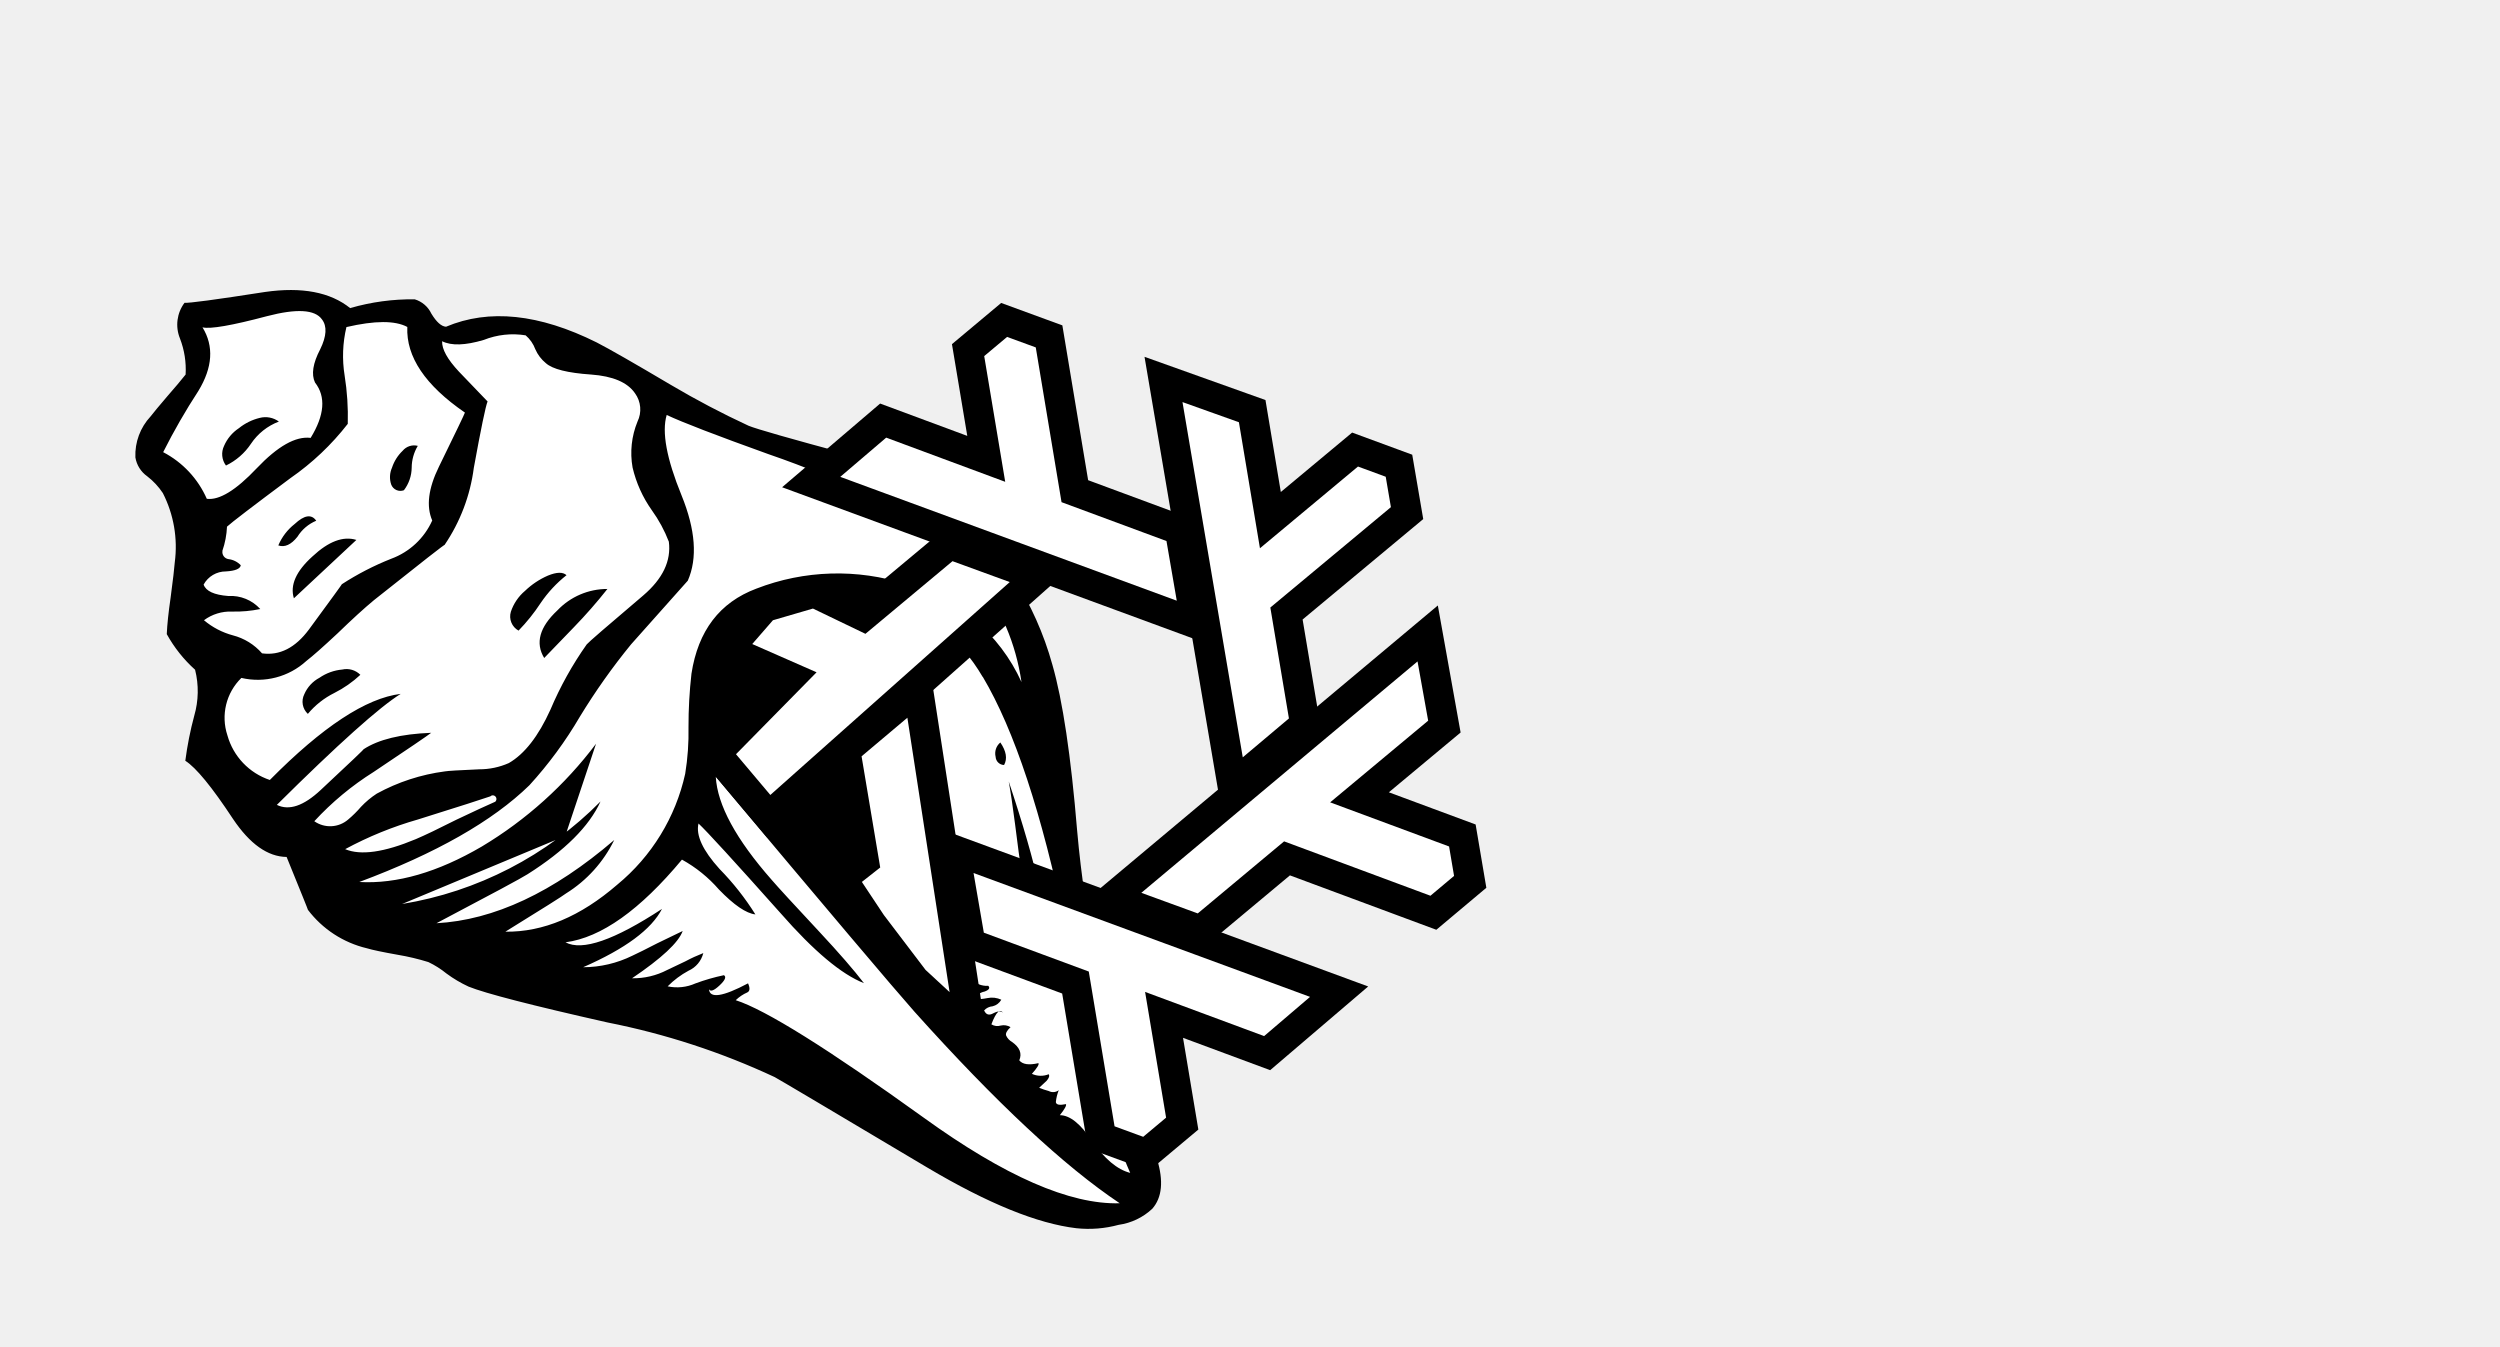
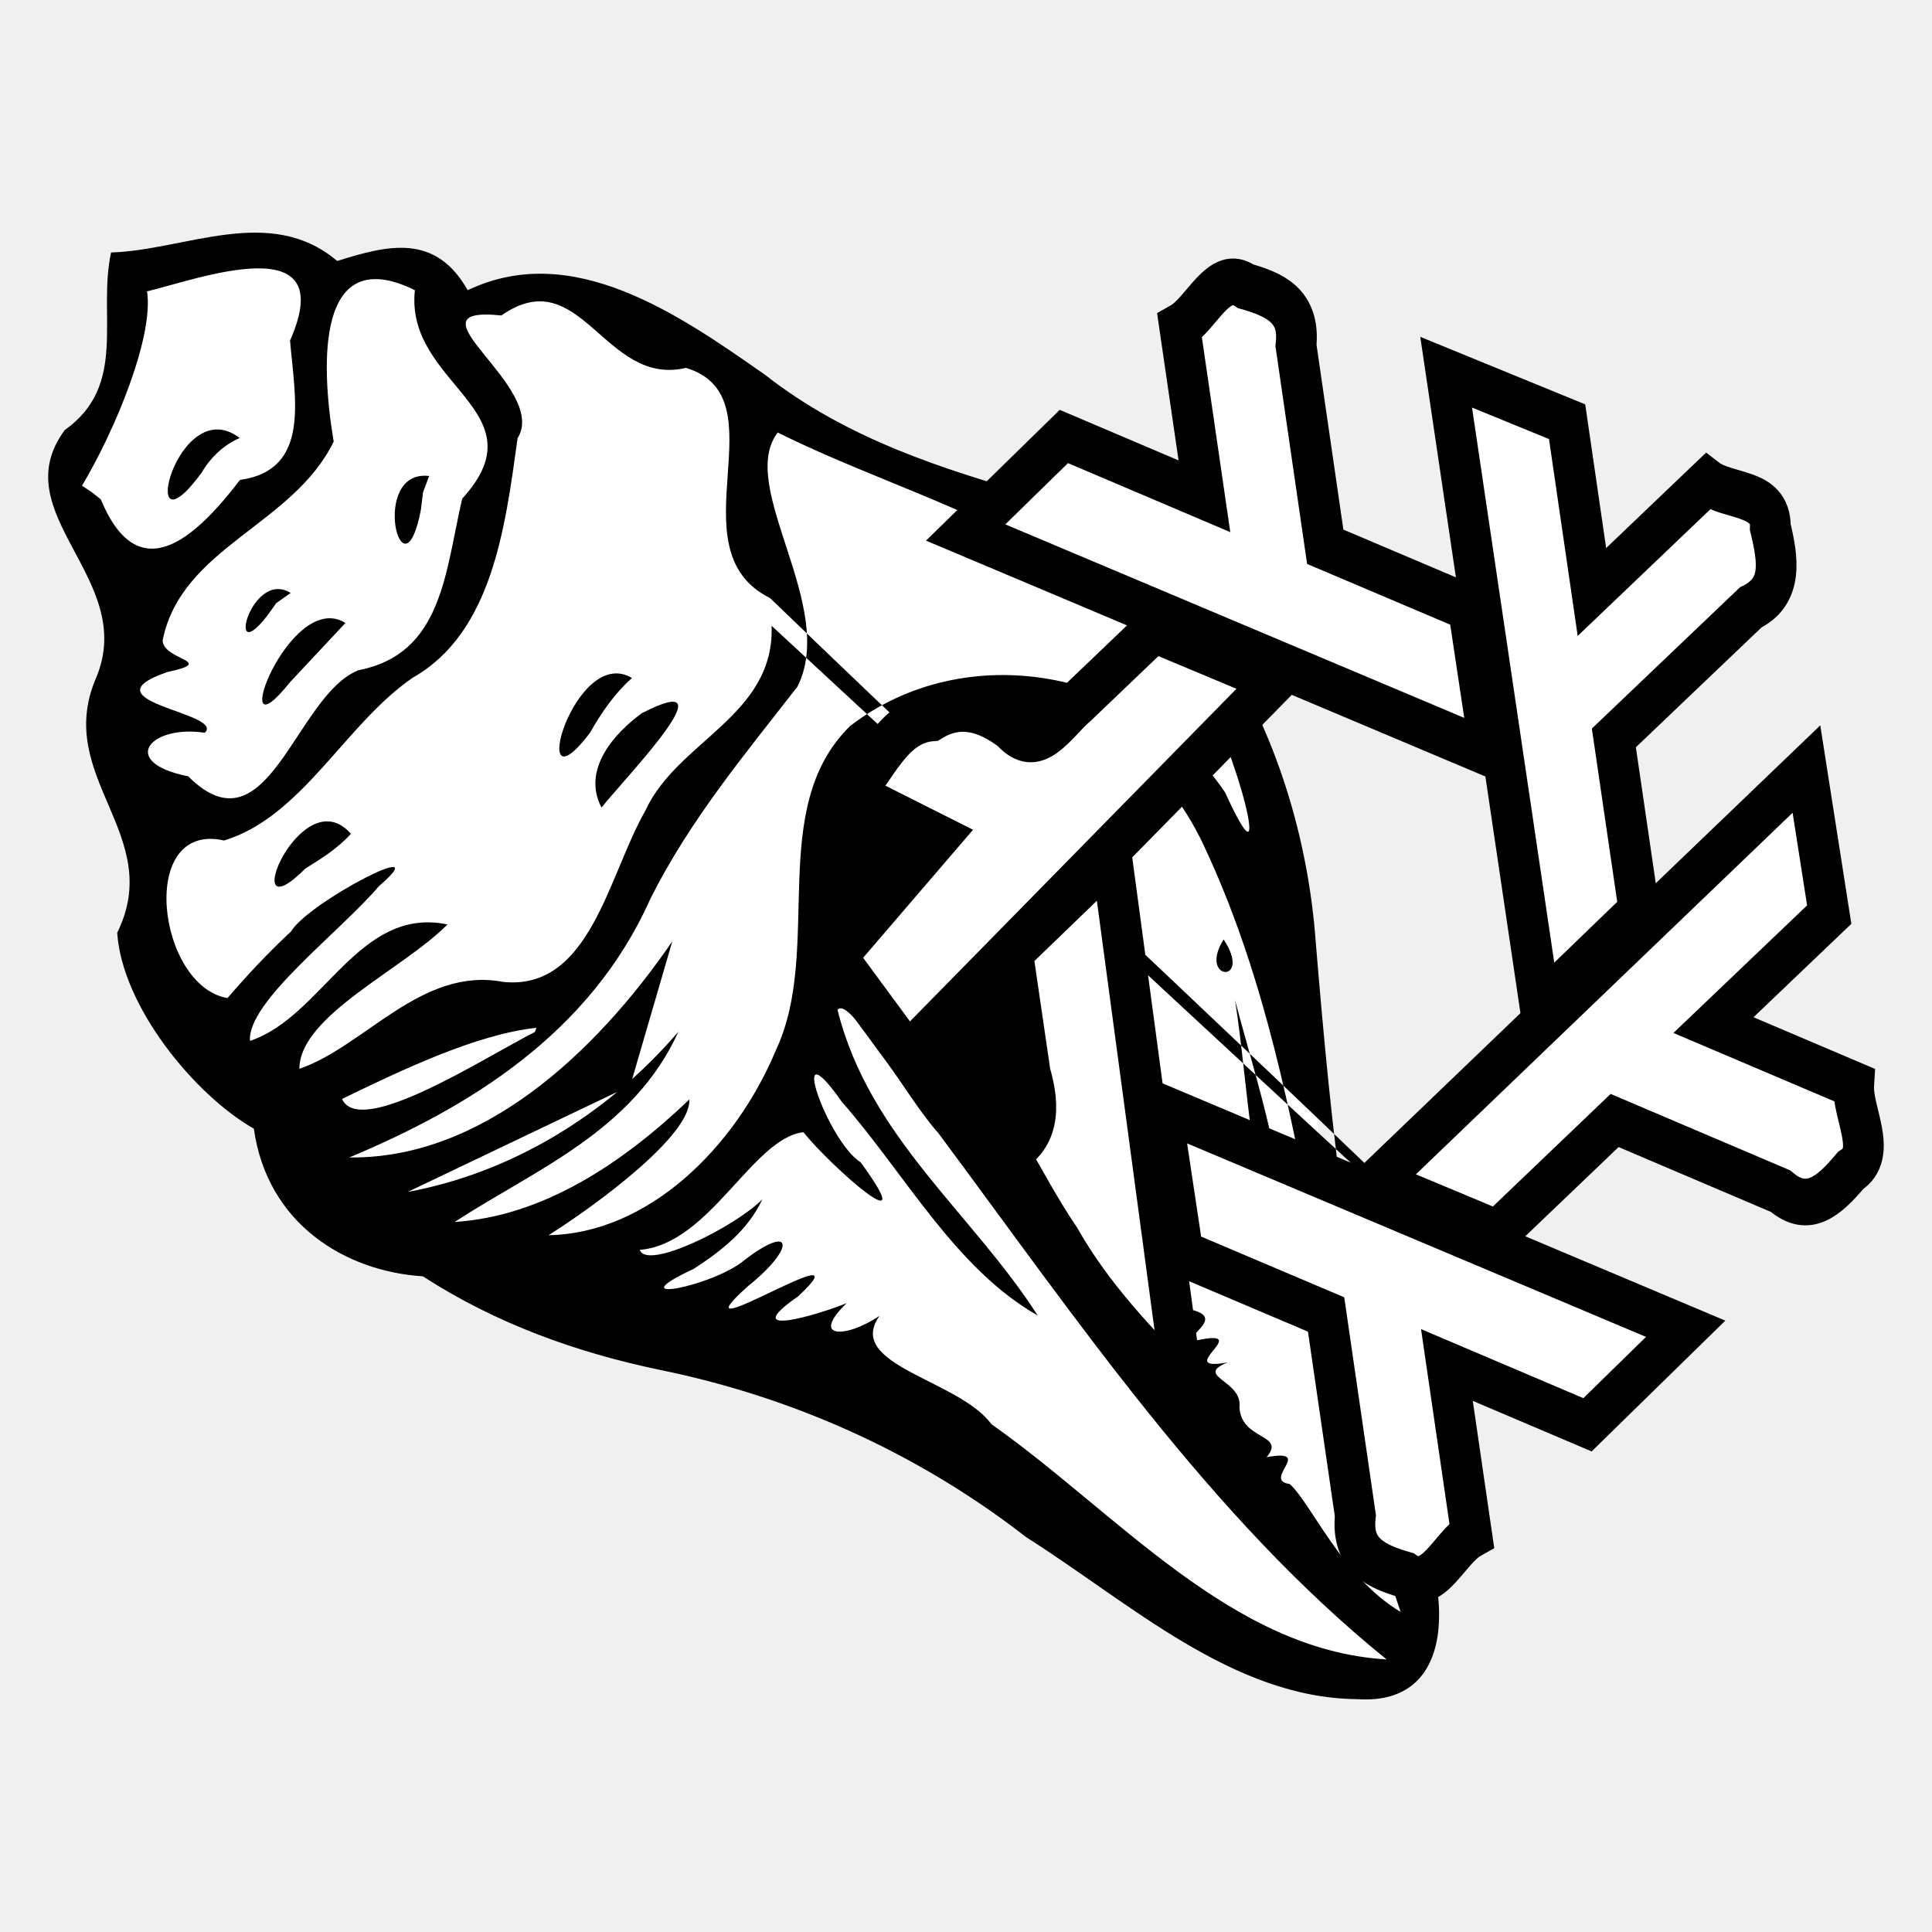
- <svg xmlns="http://www.w3.org/2000/svg" width="260" height="140" viewBox="30 215 65 35" version="1.1" id="svg1" xml:space="preserve">
+ <svg xmlns="http://www.w3.org/2000/svg" width="200" height="200" viewBox="30 220 60 60" version="1.1" id="svg1" xml:space="preserve">
  <defs id="defs1" />
  <g id="layer1">
-     <path style="fill:#ffffff;stroke:none;stroke-width:0.776;stroke-dasharray:none" d="m 56.534,230.477 c -0.207,0.103 -2.894,2.532 -2.894,2.532 l 1.24,4.341 2.997,0.93 -0.362,-4.186 z" id="path7" />
-     <path style="fill:#ffffff;stroke:none;stroke-width:0.776;stroke-dasharray:none" d="m 37.345,222.826 -2.339,0.475 0.073,1.535 -0.914,1.79 0.804,2.156 -0.219,2.814 0.767,0.914 -0.219,2.01 4.019,4.056 7.418,2.667 5.554,2.375 4.129,2.485 2.156,0.658 1.169,-0.438 0.183,-0.694 -0.694,-0.804 -0.548,-0.585 -0.658,-3.581 -2.96,-1.023 0.073,2.192 -4.202,-4.97 -2.266,-2.229 0.438,-2.996 1.242,-1.315 1.79,0.11 1.169,0.073 1.608,-1.425 -3.618,-1.242 0.146,-0.767 -4.056,-1.535 -2.96,-1.681 -2.266,-0.365 -1.06,0.292 -0.292,-0.621 -2.083,0.11 z" id="path6" />
-     <path d="m 39.107,223.013 q -0.779,-0.627 -2.215,-0.422 -1.946,0.303 -2.094,0.281 a 0.949,0.949 0 0 0 -0.119,0.928 2.241,2.241 0 0 1 0.147,0.938 q -0.177,0.224 -0.467,0.555 -0.338,0.395 -0.443,0.533 a 1.473,1.473 0 0 0 -0.396,1.067 0.748,0.748 0 0 0 0.307,0.49 1.814,1.814 0 0 1 0.407,0.437 3.074,3.074 45 0 1 0.31,1.801 q -0.015,0.213 -0.108,0.917 -0.084,0.577 -0.1,0.949 a 3.545,3.545 0 0 0 0.736,0.926 2.281,2.281 0 0 1 -0.021,1.194 8.945,8.945 0 0 0 -0.233,1.173 q 0.419,0.266 1.24,1.512 0.657,0.979 1.394,0.989 0.564,1.385 0.554,1.375 a 2.709,2.709 0 0 0 1.532,0.999 q 0.21,0.064 0.801,0.169 a 6.08,6.08 0 0 1 0.799,0.19 2.349,2.349 0 0 1 0.471,0.298 3.287,3.287 0 0 0 0.574,0.34 q 0.654,0.265 3.612,0.932 a 18.939,18.939 0 0 1 4.346,1.42 q 0.124,0.064 3.98,2.359 2.35,1.393 3.866,1.571 a 2.983,2.983 0 0 0 1.097,-0.088 1.603,1.603 0 0 0 0.875,-0.418 q 0.384,-0.438 0.124,-1.291 a 4.694,4.694 0 0 0 -0.278,-0.756 q -0.217,-0.554 -0.289,-0.746 a 29.246,29.246 0 0 1 -1.51,-7.035 q -0.242,-2.921 -0.644,-4.317 a 8.379,8.379 0 0 0 -2.646,-4.144 6.635,6.635 0 0 0 -2.622,-1.317 q -2.317,-0.624 -2.63,-0.752 a 22.781,22.781 0 0 1 -2.02,-1.062 q -1.436,-0.85 -1.931,-1.105 -2.241,-1.115 -3.916,-0.408 -0.182,-0.011 -0.382,-0.341 a 0.7,0.7 0 0 0 -0.433,-0.372 5.79,5.79 0 0 0 -1.674,0.227 z m 8.106,15.618 q -1.861,1.22 -2.51,0.869 1.392,-0.184 3.028,-2.15 a 3.537,3.537 0 0 1 0.961,0.777 q 0.587,0.607 0.948,0.648 a 6.959,6.959 0 0 0 -0.932,-1.182 q -0.655,-0.723 -0.547,-1.182 0.321,0.298 2.133,2.331 1.295,1.479 2.169,1.82 -0.391,-0.511 -1.166,-1.342 -0.993,-1.064 -1.231,-1.341 -1.395,-1.585 -1.456,-2.684 4.356,5.195 5.168,6.111 3.17,3.534 5.335,4.979 -1.939,0.057 -5.101,-2.229 -3.722,-2.679 -4.883,-3.051 a 1.019,1.019 0 0 1 0.303,-0.203 c 0.067,-0.035 0.072,-0.114 0.017,-0.235 q -0.988,0.524 -1.016,0.152 0.056,0.107 0.274,-0.097 0.218,-0.203 0.115,-0.267 a 5.138,5.138 0 0 0 -0.741,0.214 1.172,1.172 0 0 1 -0.722,0.076 2.279,2.279 0 0 1 0.542,-0.406 0.681,0.681 0 0 0 0.385,-0.459 4.22,4.22 0 0 0 -0.465,0.214 q -0.354,0.171 -0.475,0.226 a 1.903,1.903 0 0 1 -0.913,0.215 q 1.156,-0.781 1.317,-1.229 l -0.664,0.321 q -0.434,0.224 -0.642,0.32 a 2.905,2.905 0 0 1 -1.283,0.301 q 1.643,-0.718 2.052,-1.519 z m 8.34,-6.032 q 1.232,2.077 2.148,6.501 1,4.883 1.684,6.395 -0.504,-0.127 -0.999,-0.841 -0.445,-0.66 -0.83,-0.659 0.187,-0.235 0.159,-0.288 -0.251,0.053 -0.263,-0.053 a 1.178,1.178 0 0 1 0.075,-0.309 0.238,0.238 0 0 1 -0.258,0.022 2.011,2.011 0 0 1 -0.251,-0.085 l 0.194,-0.181 q 0.094,-0.107 0.055,-0.171 a 0.552,0.552 0 0 1 -0.438,-0.01 q 0.209,-0.235 0.169,-0.278 -0.369,0.086 -0.497,-0.073 0.115,-0.267 -0.191,-0.48 A 0.364,0.364 0 0 1 56.162,241.93 c -0.025,-0.057 0.013,-0.132 0.112,-0.224 a 0.339,0.339 0 0 0 -0.254,-0.042 0.293,0.293 0 0 1 -0.244,-0.031 q 0.185,-0.491 0.309,-0.289 -0.068,-0.096 -0.257,3.4e-4 -0.167,0.096 -0.241,-0.074 a 0.337,0.337 0 0 1 0.221,-0.107 0.352,0.352 45 0 0 0.226,-0.171 0.573,0.573 0 0 0 -0.361,-0.042 1.686,1.686 0 0 1 -0.355,0.033 0.421,0.421 0 0 1 0.281,-0.203 q 0.176,-0.064 0.096,-0.149 a 0.556,0.556 0 0 1 -0.456,-0.19 0.524,0.524 0 0 0 -0.449,-0.16 1.026,1.026 0 0 1 0.267,-0.15 0.589,0.589 0 0 0 0.262,-0.224 q -0.275,-0.042 -0.323,-0.117 c -0.032,-0.05 -0.011,-0.149 0.064,-0.299 a 0.902,0.902 0 0 1 -0.271,0.054 q -0.192,3e-4 -0.076,-0.128 0.231,0.064 0.519,-0.225 -0.096,-0.011 -0.435,-0.052 a 2.153,2.153 0 0 1 -0.422,-0.085 q 0.05,-0.107 0.31,-0.15 0.194,-0.022 0.149,-0.139 a 0.652,0.652 0 0 0 -0.329,-0.031 0.51,0.51 0 0 1 -0.318,-0.042 0.994,0.994 0 0 1 0.388,-0.181 q 0.252,-0.097 0.22,-0.246 -0.101,-0.085 -0.487,-0.063 -0.311,0.011 -0.289,-0.149 a 1.08,1.08 0 0 0 0.656,-0.215 1.094,1.094 0 0 0 -0.504,-0.127 q -0.34,-0.042 -0.342,-0.159 a 1.698,1.698 0 0 0 0.806,-0.215 q -0.102,-0.064 -0.661,-0.02 -0.429,0.023 -0.462,-0.266 a 1.458,1.458 0 0 0 0.947,-0.226 q -0.18,-0.032 -0.527,-0.106 l -0.538,-0.095 q 0.106,-0.139 0.503,-0.15 0.311,-0.011 0.314,-0.214 -0.924,-0.392 -0.914,-0.222 0.054,-0.011 0.216,-0.021 a 1.582,1.582 0 0 0 0.268,-0.033 q 0.324,-0.043 0.321,-0.16 a 2.913,2.913 0 0 0 -0.359,-0.063 c -0.155,-0.028 -0.271,-0.053 -0.348,-0.074 a 0.54,0.54 0 0 1 0.364,-0.161 0.566,0.566 0 0 0 0.372,-0.13 1.566,1.566 0 0 0 -0.538,-0.095 0.911,0.911 0 0 1 -0.526,-0.128 0.987,0.987 45 0 1 0.588,-0.15 1.105,1.105 0 0 0 0.587,-0.129 1.303,1.303 45 0 0 -0.704,-0.18 q -0.457,-0.03 -0.511,-0.18 a 3.669,3.669 0 0 0 0.957,-0.216 3.885,3.885 0 0 0 -1.134,-0.136 1.885,1.885 0 0 1 0.593,-0.215 2.037,2.037 0 0 0 0.582,-0.225 2.216,2.216 0 0 0 -0.8,-0.029 q -0.526,0.033 -0.623,-0.116 0.218,-0.064 0.697,-0.172 a 5.818,5.818 45 0 0 0.686,-0.183 q -0.276,-0.18 -0.969,-0.051 -0.682,0.119 -0.811,-0.02 a 3.259,3.259 0 0 0 0.764,-0.215 8.223,8.223 0 0 1 0.78,-0.289 2.135,2.135 0 0 0 -0.943,0.023 4.157,4.157 0 0 1 -0.938,0.119 3.559,3.559 0 0 1 1.001,-0.397 3.807,3.807 0 0 0 1.001,-0.396 3.147,3.147 45 0 0 -1.489,0.195 q -1.281,0.418 -1.519,0.462 a 4.723,4.723 0 0 1 1.377,-0.728 3.922,3.922 0 0 0 1.163,-0.567 q -0.225,0.011 -3.007,0.795 1.501,-1.262 2.843,-1.2 1.406,0.081 2.312,1.626 z m 1.651,7.163 q 0.133,-1.12 -0.977,-4.444 0.077,0.427 0.166,1.12 0.11,0.875 0.147,1.098 a 7.47,7.47 0 0 0 0.664,2.227 z m -1.195,-5.458 a 0.37,0.37 45 0 0 -0.123,0.373 0.225,0.225 0 0 0 0.22,0.213 q 0.135,-0.245 -0.097,-0.586 z m -10.511,0.032 a 10.402,10.402 0 0 1 -2.97,2.673 q -1.718,1.005 -3.187,0.923 2.987,-1.115 4.423,-2.515 a 10.51,10.51 45 0 0 1.313,-1.784 16.714,16.714 0 0 1 1.331,-1.88 l 1.475,-1.656 q 0.383,-0.875 -0.163,-2.218 -0.583,-1.428 -0.386,-2.09 0.61,0.287 2.643,1.018 a 24.771,24.771 0 0 1 2.867,1.189 q 3.268,1.71 3.715,4.738 a 4.599,4.599 0 0 0 -2.995,-2.543 5.83,5.83 0 0 0 -3.9,0.114 q -1.428,0.536 -1.686,2.211 a 12.028,12.028 45 0 0 -0.077,1.387 6.714,6.714 0 0 1 -0.086,1.216 5.176,5.176 0 0 1 -1.767,2.883 q -1.435,1.241 -2.909,1.222 1.454,-0.898 1.578,-0.995 a 3.377,3.377 0 0 0 1.253,-1.389 q -2.379,2.042 -4.622,2.164 2.155,-1.135 2.368,-1.274 1.455,-0.92 1.898,-1.892 a 9.379,9.379 0 0 1 -5.16,2.666 q 4.242,-1.768 4.242,-1.768 c 0,0 0.268,-0.801 0.802,-2.402 z m 6.366,-3.533 a 6.229,6.229 0 0 0 -0.892,0.514 1.723,1.723 0 0 1 -0.891,0.354 q 0.917,-0.876 1.783,-0.867 z m -8.986,5.041 q -0.319,0.139 -1.017,0.471 -0.698,0.353 -1.051,0.503 -1.234,0.515 -1.836,0.26 a 9.441,9.441 0 0 1 1.894,-0.772 q 1.607,-0.504 1.881,-0.601 a 0.09,0.09 0 0 1 0.128,-4.5e-4 0.096,0.096 0 0 1 -3.06e-4,0.14 z m -5.861,-0.564 a 1.706,1.706 0 0 1 -1.104,-1.16 1.448,1.448 0 0 1 0.363,-1.494 1.873,1.873 0 0 0 1.688,-0.44 q 0.249,-0.192 0.81,-0.716 0.574,-0.556 0.949,-0.866 1.881,-1.496 1.834,-1.433 a 4.625,4.625 0 0 0 0.762,-2.006 q 0.28,-1.536 0.358,-1.728 0.05,0.054 -0.747,-0.777 -0.447,-0.479 -0.435,-0.788 0.361,0.181 1.083,-0.034 a 2.061,2.061 0 0 1 1.088,-0.12 0.877,0.877 0 0 1 0.252,0.362 0.968,0.968 0 0 0 0.274,0.362 q 0.261,0.234 1.176,0.296 0.851,0.062 1.142,0.487 a 0.716,0.716 0 0 1 0.065,0.736 2.153,2.153 0 0 0 -0.128,1.195 3.175,3.175 45 0 0 0.499,1.108 3.621,3.621 0 0 1 0.444,0.82 q 0.096,0.747 -0.666,1.398 -1.411,1.197 -1.469,1.272 a 9.024,9.024 0 0 0 -0.944,1.698 q -0.469,1.035 -1.082,1.388 a 1.883,1.883 0 0 1 -0.771,0.162 q -0.783,0.034 -0.89,0.054 a 5.051,5.051 0 0 0 -1.773,0.579 2.249,2.249 0 0 0 -0.409,0.342 2.907,2.907 0 0 1 -0.334,0.331 0.716,0.716 0 0 1 -0.88,0.044 7.583,7.583 0 0 1 1.545,-1.283 q 1.359,-0.909 1.494,-1.016 -1.179,0.045 -1.762,0.43 0.056,-0.032 -1.112,1.058 -0.664,0.62 -1.139,0.386 2.392,-2.372 3.22,-2.886 -1.351,0.164 -3.401,2.237 z m 7.131,-3.171 q 0.034,-0.032 0.773,-0.801 a 13.132,13.132 0 0 0 0.872,-0.995 1.788,1.788 0 0 0 -1.301,0.557 q -0.697,0.653 -0.343,1.238 z m 0.581,-2.155 q -0.141,-0.128 -0.482,0.011 a 2.016,2.016 0 0 0 -0.595,0.396 1.215,1.215 0 0 0 -0.37,0.545 0.421,0.421 0 0 0 0.2,0.49 4.791,4.791 0 0 0 0.574,-0.716 3.238,3.238 0 0 1 0.673,-0.725 z m -5.359,2.592 a 0.506,0.506 0 0 0 -0.471,-0.138 1.238,1.238 0 0 0 -0.593,0.214 0.878,0.878 0 0 0 -0.394,0.427 0.433,0.433 0 0 0 0.092,0.512 2.129,2.129 0 0 1 0.691,-0.545 2.933,2.933 0 0 0 0.675,-0.471 z m -3.588,-3.224 a 2.229,2.229 0 0 0 0.12,-0.629 q 0.172,-0.16 1.65,-1.262 a 6.757,6.757 0 0 0 1.49,-1.411 6.788,6.788 0 0 0 -0.082,-1.258 3.22,3.22 0 0 1 0.047,-1.258 q 1.109,-0.258 1.583,-0.003 -0.05,1.163 1.498,2.226 -0.014,0.054 -0.676,1.408 -0.414,0.844 -0.174,1.398 a 1.879,1.879 0 0 1 -1.065,0.994 7.272,7.272 0 0 0 -1.287,0.664 q 0.034,-0.032 -0.853,1.175 -0.532,0.716 -1.22,0.621 a 1.502,1.502 0 0 0 -0.758,-0.468 1.95,1.95 0 0 1 -0.752,-0.393 1.148,1.148 0 0 1 0.732,-0.225 3.225,3.225 0 0 0 0.732,-0.066 1.035,1.035 45 0 0 -0.831,-0.339 q -0.553,-0.042 -0.642,-0.297 a 0.658,0.658 0 0 1 0.58,-0.342 q 0.366,-0.022 0.386,-0.161 a 0.529,0.529 0 0 0 -0.32,-0.159 0.185,0.185 0 0 1 -0.156,-0.213 z m 3.484,-0.284 q -0.513,-0.159 -1.142,0.429 -0.64,0.577 -0.483,1.089 z m 1.596,-2.446 a 0.388,0.388 0 0 0 -0.394,0.129 1.07,1.07 45 0 0 -0.276,0.439 0.6,0.6 0 0 0 -0.021,0.437 0.255,0.255 0 0 0 0.331,0.149 0.987,0.987 45 0 0 0.202,-0.587 1.116,1.116 0 0 1 0.158,-0.566 z m -2.64,1.947 q -0.184,-0.266 -0.562,0.086 a 1.396,1.396 0 0 0 -0.424,0.556 q 0.25,0.085 0.497,-0.225 a 1.051,1.051 0 0 1 0.489,-0.417 z m -3.979,-1.784 a 16.45,16.45 0 0 1 0.915,-1.591 q 0.557,-0.918 0.107,-1.653 0.305,0.074 1.678,-0.291 1.154,-0.301 1.427,0.083 0.206,0.266 -0.045,0.779 -0.285,0.545 -0.135,0.863 0.431,0.553 -0.113,1.44 -0.583,-0.073 -1.404,0.792 -0.809,0.855 -1.296,0.792 a 2.502,2.502 0 0 0 -1.133,-1.212 z m 3.007,-0.795 a 0.592,0.592 0 0 0 -0.496,-0.095 1.383,1.383 0 0 0 -0.543,0.268 1.049,1.049 0 0 0 -0.385,0.459 0.495,0.495 0 0 0 0.049,0.512 1.635,1.635 45 0 0 0.65,-0.566 1.521,1.521 0 0 1 0.725,-0.577 z" id="path1" style="stroke-width:0.265" />
-     <g id="g6" transform="matrix(0.1655623,0.06092787,-0.06092787,0.1655623,51.26429,219.6541)" style="fill:#ffffff;stroke:#000000;stroke-width:4.399;stroke-dasharray:none">
-       <path fill="#7ebae4" d="M 50.732,43.771 25.652,90.64 15.126,84.645 21.613,70.292 11.475,69.67 14.417,61.931 20.557,57.391 28.532,58.16 36.802,43.808 Z m 2.318,42.094 60.409,0.003 -6.827,12.164 -16.205,-0.045 8.047,14.115 -3.45,6.01 -7.05,0.008 L 76.529,98.023 60.046,97.989 Z M 88.21,62.791 58.008,10.131 71.888,10 l 8.063,14.148 8.12,-14.072 6.897,0.002 3.532,6.143 -11.57,20.024 8.213,14.386 z" clip-rule="evenodd" fill-rule="evenodd" id="path1-6" style="fill:#ffffff;stroke:#000000;stroke-width:4.399;stroke-dasharray:none" />
-       <path fill="#5277c3" d="M 39.831,65.463 64.579,110.198 54.132,105.866 45.35,100.259 38.927,95.557 41.111,92.009 32.898,77.623 Z M 74.911,42.256 14.502,42.253 21.33,30.09 37.534,30.135 29.487,16.02 l 3.45,-6.01 7.051,-0.01 11.444,20.097 16.484,0.034 6.996,12.124 z m 2.357,42.216 30.207,-52.658 7.052,12.034 -8.141,14.102 16.168,0.043 3.446,6.013 -3.519,6.15 -23.013,-0.073 -8.27,14.352 z" clip-rule="evenodd" fill-rule="evenodd" id="path2" style="fill:#ffffff;stroke:#000000;stroke-width:4.399;stroke-dasharray:none" />
+     <g id="g1" transform="matrix(1.628972,0,0,1.866269,-38.69694,-217.7226)">
+       <g id="g2" transform="translate(-0.3555858,0.2327724)">
+         <path style="fill:#ffffff;stroke:none;stroke-width:0.776;stroke-dasharray:none" d="m 66.381,246.116 c -0.846,0.918 -2.461,1.683 -2.823,2.779 0.39,1.365 0.78,2.729 1.17,4.094 0.999,0.31 1.998,0.62 2.997,0.93 -0.17,-1.502 -0.182,-3.032 -0.451,-4.516 -0.297,-1.096 -0.595,-2.191 -0.892,-3.287 z" id="path7" />
+         <path style="fill:#ffffff;stroke:none;stroke-width:0.776;stroke-dasharray:none" d="m 47.192,238.465 c -0.78,0.158 -1.559,0.317 -2.339,0.475 -0.014,0.729 0.258,1.519 -0.238,2.144 -0.161,0.527 -0.81,1.025 -0.453,1.582 0.248,0.834 0.816,1.623 0.595,2.523 -0.015,0.697 -0.192,1.447 -0.104,2.111 0.299,0.428 0.894,0.767 0.657,1.358 -0.01,0.511 -0.21,1.09 -0.103,1.56 1.353,1.331 2.653,2.747 4.04,4.024 2.808,1.05 5.673,1.953 8.439,3.109 1.622,0.74 3.323,1.326 4.893,2.169 1.29,0.744 2.534,1.59 3.853,2.27 0.69,0.172 1.385,0.498 2.072,0.578 0.426,-0.25 1.201,-0.184 1.198,-0.822 0.195,-0.504 -0.506,-0.809 -0.737,-1.209 -0.667,-0.472 -0.519,-1.354 -0.725,-2.059 -0.121,-0.661 -0.243,-1.321 -0.364,-1.982 -0.987,-0.341 -1.973,-0.682 -2.96,-1.023 0.024,0.731 0.049,1.462 0.073,2.192 -1.555,-1.786 -3.008,-3.666 -4.629,-5.39 -0.613,-0.603 -1.226,-1.206 -1.839,-1.809 0.182,-1.012 0.238,-2.085 0.497,-3.059 0.433,-0.39 0.791,-0.972 1.269,-1.248 0.958,0.059 1.916,0.117 2.874,0.177 0.536,-0.475 1.072,-0.95 1.608,-1.425 -1.206,-0.414 -2.412,-0.828 -3.618,-1.242 0.267,-0.603 0.088,-0.957 -0.574,-1.04 -1.605,-0.643 -3.294,-1.105 -4.749,-2.065 -0.795,-0.428 -1.532,-1.022 -2.475,-1.028 -0.698,-0.104 -1.404,-0.337 -2.079,-0.011 -0.583,0.321 -0.405,-0.915 -1.122,-0.507 -0.806,0.027 -1.631,0.203 -2.386,-0.175 -0.191,-0.06 -0.382,-0.121 -0.573,-0.181 z" id="path6" />
+         <path d="m 48.954,238.653 c -1.282,-0.946 -2.887,-0.178 -4.309,-0.14 -0.261,1.055 0.325,2.207 -0.883,2.955 -1.185,1.4 1.402,2.477 0.594,4.131 -0.807,1.647 1.329,2.603 0.406,4.234 0.093,1.231 1.485,2.706 2.605,3.26 0.254,1.582 1.738,2.375 3.222,2.457 1.389,0.785 2.928,1.268 4.519,1.557 2.494,0.445 4.887,1.362 6.987,2.786 1.981,1.096 3.931,2.67 6.293,2.693 2.086,0.13 1.754,-2.108 0.976,-3.306 -1.102,-2.983 -1.453,-6.156 -1.753,-9.299 -0.263,-3.166 -2.134,-6.459 -5.313,-7.414 -1.808,-0.451 -3.624,-0.952 -5.183,-2.017 -1.66,-1.017 -3.682,-2.239 -5.671,-1.409 -0.615,-0.95 -1.518,-0.753 -2.489,-0.486 z m 8.106,15.618 c -0.54,0.468 -2.201,1.184 -2.335,0.839 1.334,-0.094 2.15,-1.86 3.119,-1.958 0.515,0.563 2.304,1.945 1.091,0.501 -0.634,-0.349 -1.432,-2.339 -0.36,-1.009 1.214,1.209 2.162,2.776 3.736,3.558 -1.249,-1.702 -3.215,-2.975 -3.816,-5.085 0.226,-0.262 1.333,1.487 1.92,2.048 2.643,3.1 5.187,6.39 8.547,8.76 -2.964,-0.15 -5.139,-2.443 -7.533,-3.914 -0.618,-0.741 -2.807,-0.982 -2.132,-1.804 -0.648,0.381 -1.333,0.382 -0.627,-0.211 -0.483,0.176 -2.128,0.615 -0.921,-0.116 1.409,-1.157 -2.519,1.046 -0.952,-0.173 0.887,-0.619 0.87,-1.056 -0.066,-0.434 -0.578,0.439 -2.481,0.766 -0.978,0.153 0.505,-0.287 1.025,-0.629 1.307,-1.154 z m 8.34,-6.032 c 2.21,3.982 2.173,8.715 3.831,12.896 -1.12,-0.582 -1.705,-1.809 -2.116,-2.129 -0.538,-0.063 0.489,-0.594 -0.44,-0.446 0.378,-0.394 -0.482,-0.271 -0.518,-0.831 0.069,-0.45 -0.879,-0.514 -0.225,-0.746 -1.079,0.168 0.544,-0.576 -0.587,-0.368 -0.32,-0.06 0.689,-0.408 -0.257,-0.535 -0.946,-0.222 0.53,-0.385 -0.252,-0.762 -0.149,-0.33 -0.489,-0.075 0.243,-0.486 -0.614,-0.046 -1.086,-0.105 -0.398,-0.426 -1.491,0.163 0.768,-0.594 -0.526,-0.563 -0.917,-0.105 1.211,-0.411 -0.136,-0.49 -0.908,-0.15 1.342,-0.48 -0.196,-0.394 -1.404,-0.211 1.526,-0.476 -0.127,-0.613 -1.255,-0.092 1.221,-0.297 -0.041,-0.605 -1.391,-0.089 1.235,-0.192 -0.267,-0.378 -0.294,-0.166 1.277,-0.381 0.053,-0.419 -1.556,-0.195 1.662,-0.335 0.129,-0.581 -1.035,-0.034 -0.411,-0.286 0.261,-0.403 -0.483,-0.165 -1.705,-0.077 -0.541,-0.351 1.748,-0.449 -2.186,-0.112 -0.144,-0.543 2.049,-0.521 -2.58,0.074 -0.33,-0.469 1.98,-0.673 -1.355,0.03 -0.863,-0.275 0.763,-0.226 2.565,-0.879 0.821,-0.628 -0.763,0.214 -2.958,1.002 -1.232,0.11 0.726,-0.225 2.476,-1.067 0.843,-0.582 -0.72,0.139 -3.045,1.039 -1.402,0.042 1.217,-0.92 3.153,-0.899 4.058,0.446 0.132,0.167 0.25,0.345 0.357,0.528 z m 1.651,7.163 c 0.039,-1.533 -0.537,-2.998 -0.977,-4.444 0.266,1.493 0.267,3.066 0.977,4.444 z m -1.195,-5.458 c -0.499,0.692 0.567,0.753 0,0 z m -10.511,0.032 c -1.48,1.883 -3.647,3.624 -6.157,3.596 2.272,-0.831 4.589,-2.055 5.736,-4.299 0.754,-1.316 1.806,-2.41 2.806,-3.535 0.774,-1.338 -1.167,-3.331 -0.375,-4.229 2.812,1.221 6.239,1.798 8.119,4.469 0.565,0.607 1.405,3.429 0.411,1.522 -1.616,-2.096 -4.978,-2.575 -7.152,-1.106 -1.602,1.374 -0.509,3.71 -1.411,5.389 -0.787,1.645 -2.45,3.053 -4.336,3.083 0.926,-0.51 2.72,-1.666 2.683,-2.258 -1.269,1.059 -2.789,1.944 -4.474,2.038 1.529,-0.871 3.404,-1.507 4.266,-3.166 -1.381,1.404 -3.216,2.353 -5.16,2.666 1.414,-0.589 2.828,-1.179 4.242,-1.768 0.268,-0.8 0.535,-1.601 0.802,-2.402 z m 6.366,-3.533 c -0.552,0.393 -2.556,1.378 -1.102,0.335 0.331,-0.202 0.711,-0.339 1.102,-0.335 z m -8.986,5.041 c -1.006,0.449 -3.334,1.768 -3.677,1.115 1.15,-0.488 2.575,-1.08 3.707,-1.184 l -0.03,0.07 z m -5.861,-0.564 c -1.338,-0.2 -1.725,-2.951 -0.064,-2.622 1.491,-0.397 2.303,-1.931 3.589,-2.705 1.518,-0.749 1.768,-2.487 2.006,-3.988 0.606,-0.852 -2.235,-2.218 -0.309,-2.044 1.516,-0.923 1.961,1.195 3.519,0.872 1.854,0.488 -0.268,3.021 1.604,3.831 5.086,4.278 10.273,8.439 15.313,12.769 -5.142,-4.043 -10.192,-8.203 -15.284,-12.308 0.06,1.5 -1.798,1.913 -2.406,3.075 -0.708,1.075 -1.052,3.002 -2.712,2.851 -1.558,-0.259 -2.639,1.075 -3.885,1.446 0.003,-0.883 1.982,-1.656 2.823,-2.402 -1.698,-0.311 -2.38,1.539 -3.764,1.937 -0.059,-0.653 1.725,-1.817 2.459,-2.576 1.164,-0.868 -1.353,0.273 -1.676,0.755 -0.426,0.344 -0.829,0.721 -1.213,1.109 z m 7.131,-3.171 c 0.486,-0.527 2.501,-2.344 0.774,-1.572 -0.498,0.313 -1.162,0.926 -0.774,1.572 z m 0.581,-2.155 c -1.101,-0.575 -2.031,2.324 -0.803,0.915 0.222,-0.342 0.478,-0.664 0.803,-0.915 z m -5.359,2.592 c -0.954,-0.95 -2.214,1.754 -0.868,0.579 0.306,-0.167 0.616,-0.333 0.868,-0.579 z m -3.588,-3.224 c 0.365,-1.551 2.48,-1.906 3.26,-3.302 -0.251,-1.306 -0.329,-3.325 1.548,-2.52 -0.195,1.577 2.439,2.003 0.902,3.47 -0.329,1.238 -0.376,2.581 -1.979,2.855 -1.202,0.416 -1.724,3.091 -3.244,1.765 -1.344,-0.235 -0.721,-0.864 0.316,-0.725 0.395,-0.334 -2.338,-0.52 -0.712,-1.011 0.972,-0.182 -0.104,-0.195 -0.091,-0.533 z m 3.484,-0.284 c -1.077,-0.586 -2.308,2.356 -1.063,0.992 0.354,-0.331 0.709,-0.661 1.063,-0.992 z m 1.596,-2.446 c -1.154,-0.117 -0.506,2.142 -0.158,0.566 l 0.041,-0.293 0.117,-0.272 z m -2.64,1.947 c -0.803,-0.437 -1.314,1.516 -0.277,0.17 l 0.277,-0.17 z m -3.979,-1.784 c 0.65,-0.95 1.371,-2.495 1.241,-3.235 0.946,-0.196 3.698,-1.097 2.726,0.818 0.095,0.973 0.397,2.155 -0.954,2.32 -0.853,0.972 -1.935,1.837 -2.654,0.323 l -0.174,-0.121 -0.184,-0.106 z m 3.007,-0.795 c -1.195,-0.797 -1.998,2.09 -0.725,0.577 0.174,-0.262 0.432,-0.466 0.725,-0.577 z" id="path1" style="stroke-width:0.265" />
+         <g id="g6" transform="matrix(0.1655623,0.06092787,-0.06092787,0.1655623,61.11142,235.2936)" style="fill:#ffffff;stroke:#000000;stroke-width:4.399;stroke-dasharray:none">
+           <path fill="#7ebae4" d="M 50.732,43.771 C 42.372,59.394 34.012,75.017 25.652,90.64 22.143,88.642 18.634,86.643 15.126,84.645 17.288,79.861 19.451,75.076 21.613,70.292 18.234,70.085 14.854,69.877 11.475,69.67 c 1.686,-3.407 1.784,-8.019 5.671,-9.757 2.231,-2.545 5.099,-2.788 8.238,-2.056 3.683,1.651 4.472,-2.313 6.053,-4.739 1.788,-3.103 3.576,-6.206 5.364,-9.31 4.643,-0.012 9.287,-0.025 13.93,-0.037 z m 2.318,42.094 c 20.136,0.001 40.273,0.002 60.409,0.003 -2.276,4.055 -4.551,8.109 -6.827,12.164 -5.402,-0.015 -10.803,-0.03 -16.205,-0.045 2.682,4.705 5.365,9.41 8.047,14.115 -1.84,1.929 -2.044,6.681 -5.39,6.012 -3.194,0.343 -6.177,0.324 -7.03,-3.366 C 82.879,109.173 79.704,103.598 76.529,98.023 71.035,98.012 65.54,98 60.046,97.989 57.714,93.948 55.382,89.906 53.05,85.865 Z M 88.21,62.791 C 78.143,45.238 68.075,27.684 58.008,10.131 62.635,10.087 67.261,10.044 71.888,10 c 2.688,4.716 5.375,9.432 8.063,14.148 2.707,-4.691 5.413,-9.381 8.12,-14.072 2.577,0.638 6.792,-1.556 7.864,1.684 1.878,2.609 3.38,5.217 0.624,7.821 C 93.349,25.135 90.14,30.69 86.93,36.245 c 2.738,4.795 5.475,9.591 8.213,14.386 -2.311,4.053 -4.622,8.107 -6.933,12.16 z" clip-rule="evenodd" fill-rule="evenodd" id="path1-6" style="fill:#ffffff;stroke:#000000;stroke-width:4.399;stroke-dasharray:none" />
+           <path fill="#5277c3" d="m 39.831,65.463 c 8.249,14.912 16.498,29.824 24.748,44.735 -6.076,-2.391 -12.125,-4.833 -17.395,-8.769 -2.876,-1.776 -5.501,-3.92 -8.256,-5.872 2.704,-2.541 1.885,-5.14 -0.221,-7.76 C 36.77,84.406 34.834,81.014 32.898,77.623 35.209,73.57 37.52,69.516 39.831,65.463 Z M 74.911,42.256 C 54.775,42.255 34.638,42.254 14.502,42.253 c 2.276,-4.054 4.552,-8.109 6.828,-12.163 5.401,0.015 10.803,0.03 16.204,0.045 -2.682,-4.705 -5.365,-9.41 -8.047,-14.115 1.84,-1.93 2.044,-6.681 5.39,-6.013 3.194,-0.344 6.178,-0.326 7.031,3.364 3.175,5.575 6.349,11.15 9.524,16.726 5.495,0.011 10.989,0.023 16.484,0.034 2.331,4.042 4.667,8.084 6.995,12.125 z m 2.357,42.216 c 10.069,-17.553 20.138,-35.105 30.207,-52.658 2.351,4.011 4.701,8.023 7.052,12.034 -2.714,4.701 -5.427,9.401 -8.141,14.102 5.389,0.014 10.779,0.029 16.168,0.043 0.742,2.566 4.722,5.13 2.483,7.697 -1.303,2.941 -2.796,5.554 -6.435,4.454 -6.378,-0.02 -12.756,-0.04 -19.133,-0.061 -2.757,4.784 -5.513,9.568 -8.27,14.352 -4.643,0.012 -9.287,0.025 -13.93,0.037 z" clip-rule="evenodd" fill-rule="evenodd" id="path2" style="fill:#ffffff;stroke:#000000;stroke-width:4.399;stroke-dasharray:none" />
+         </g>
+       </g>
    </g>
  </g>
</svg>
